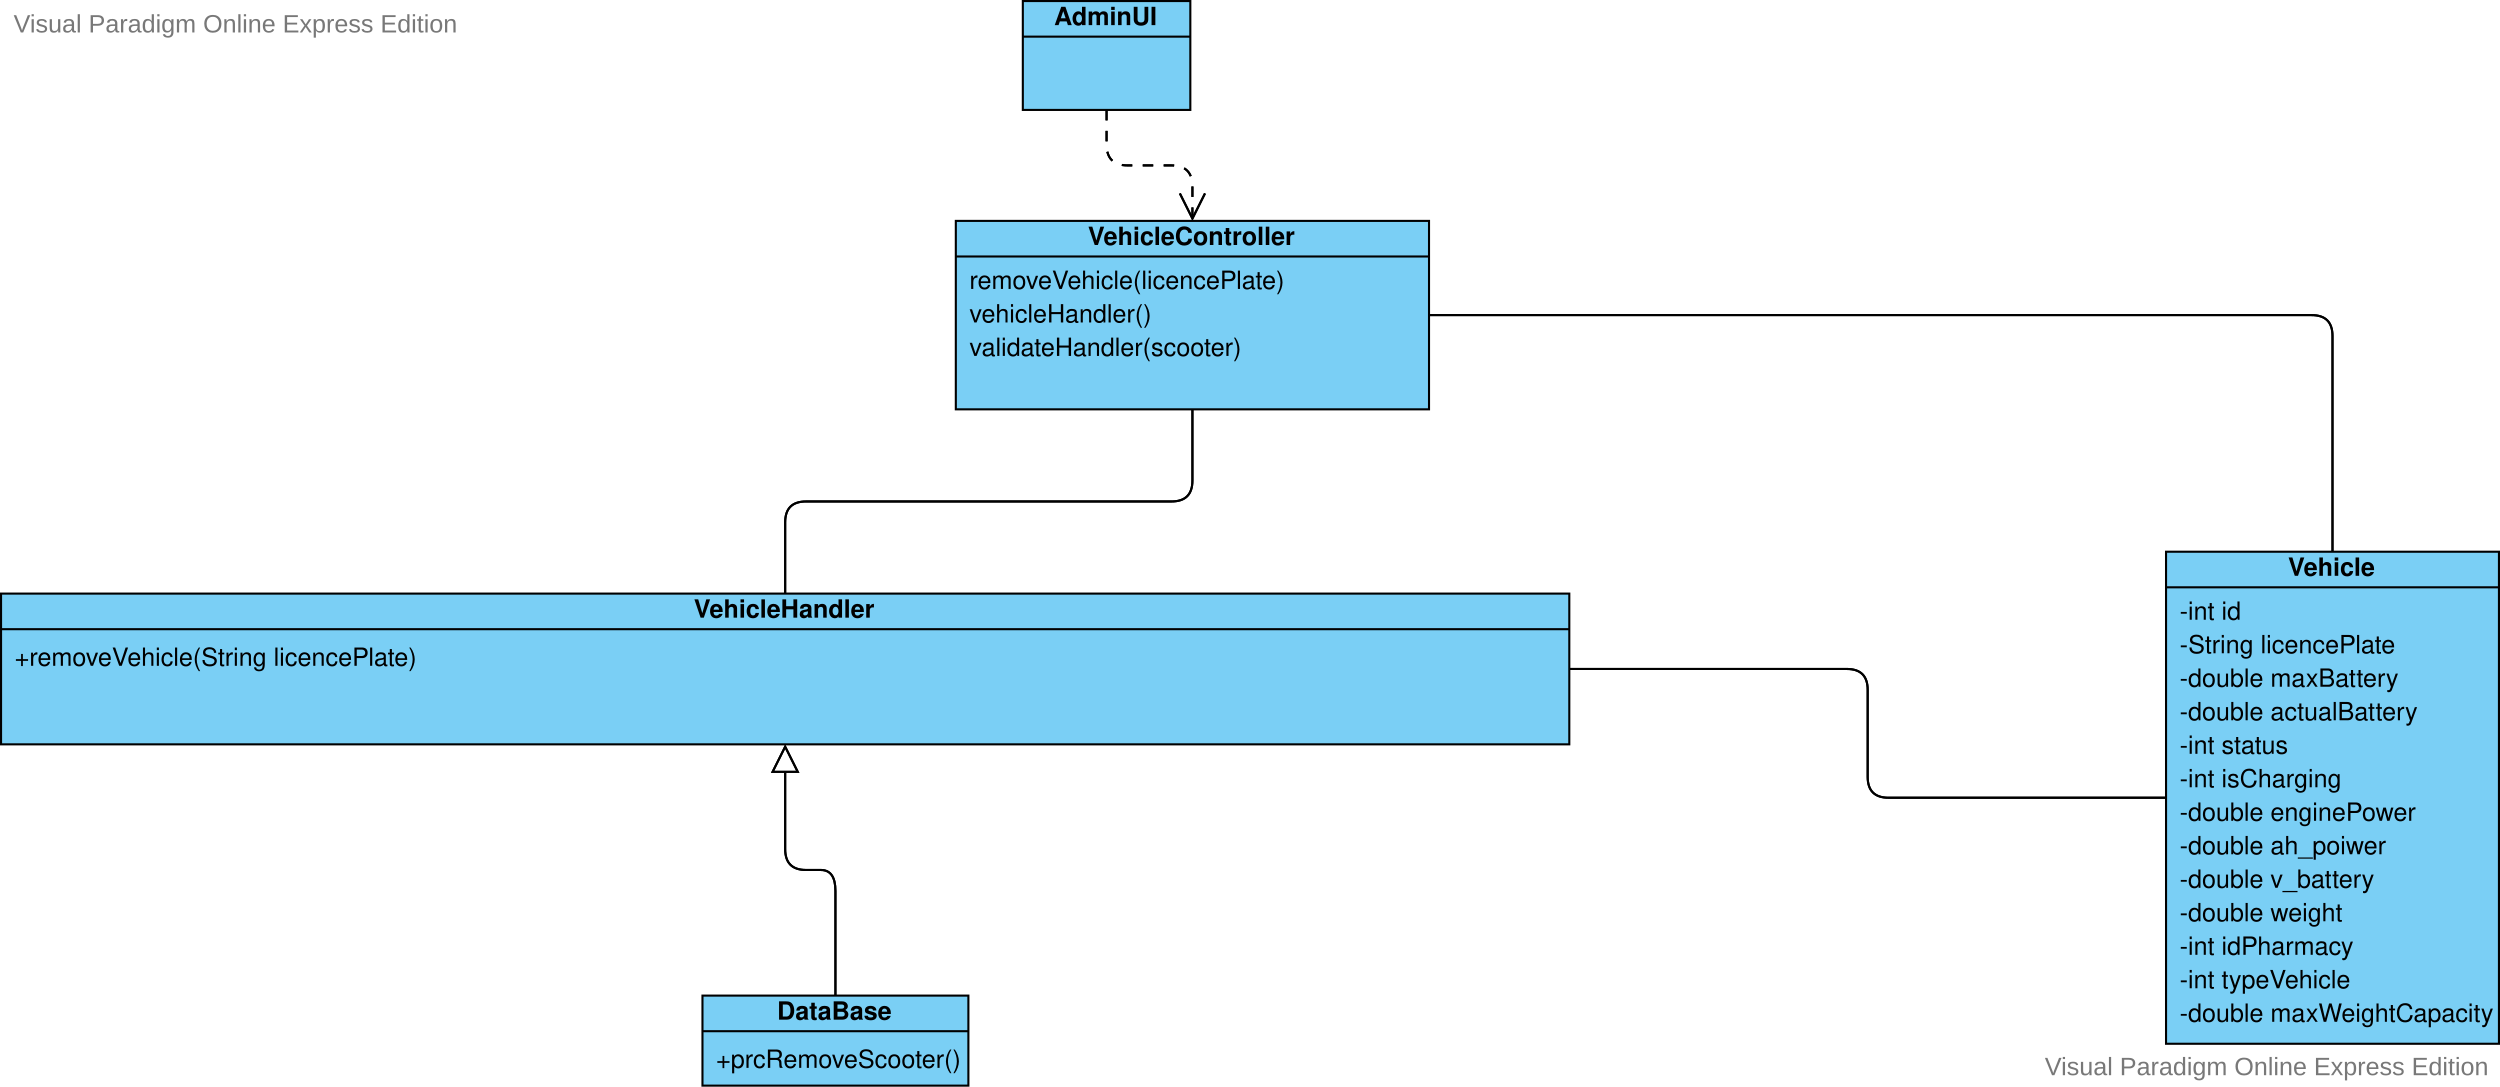
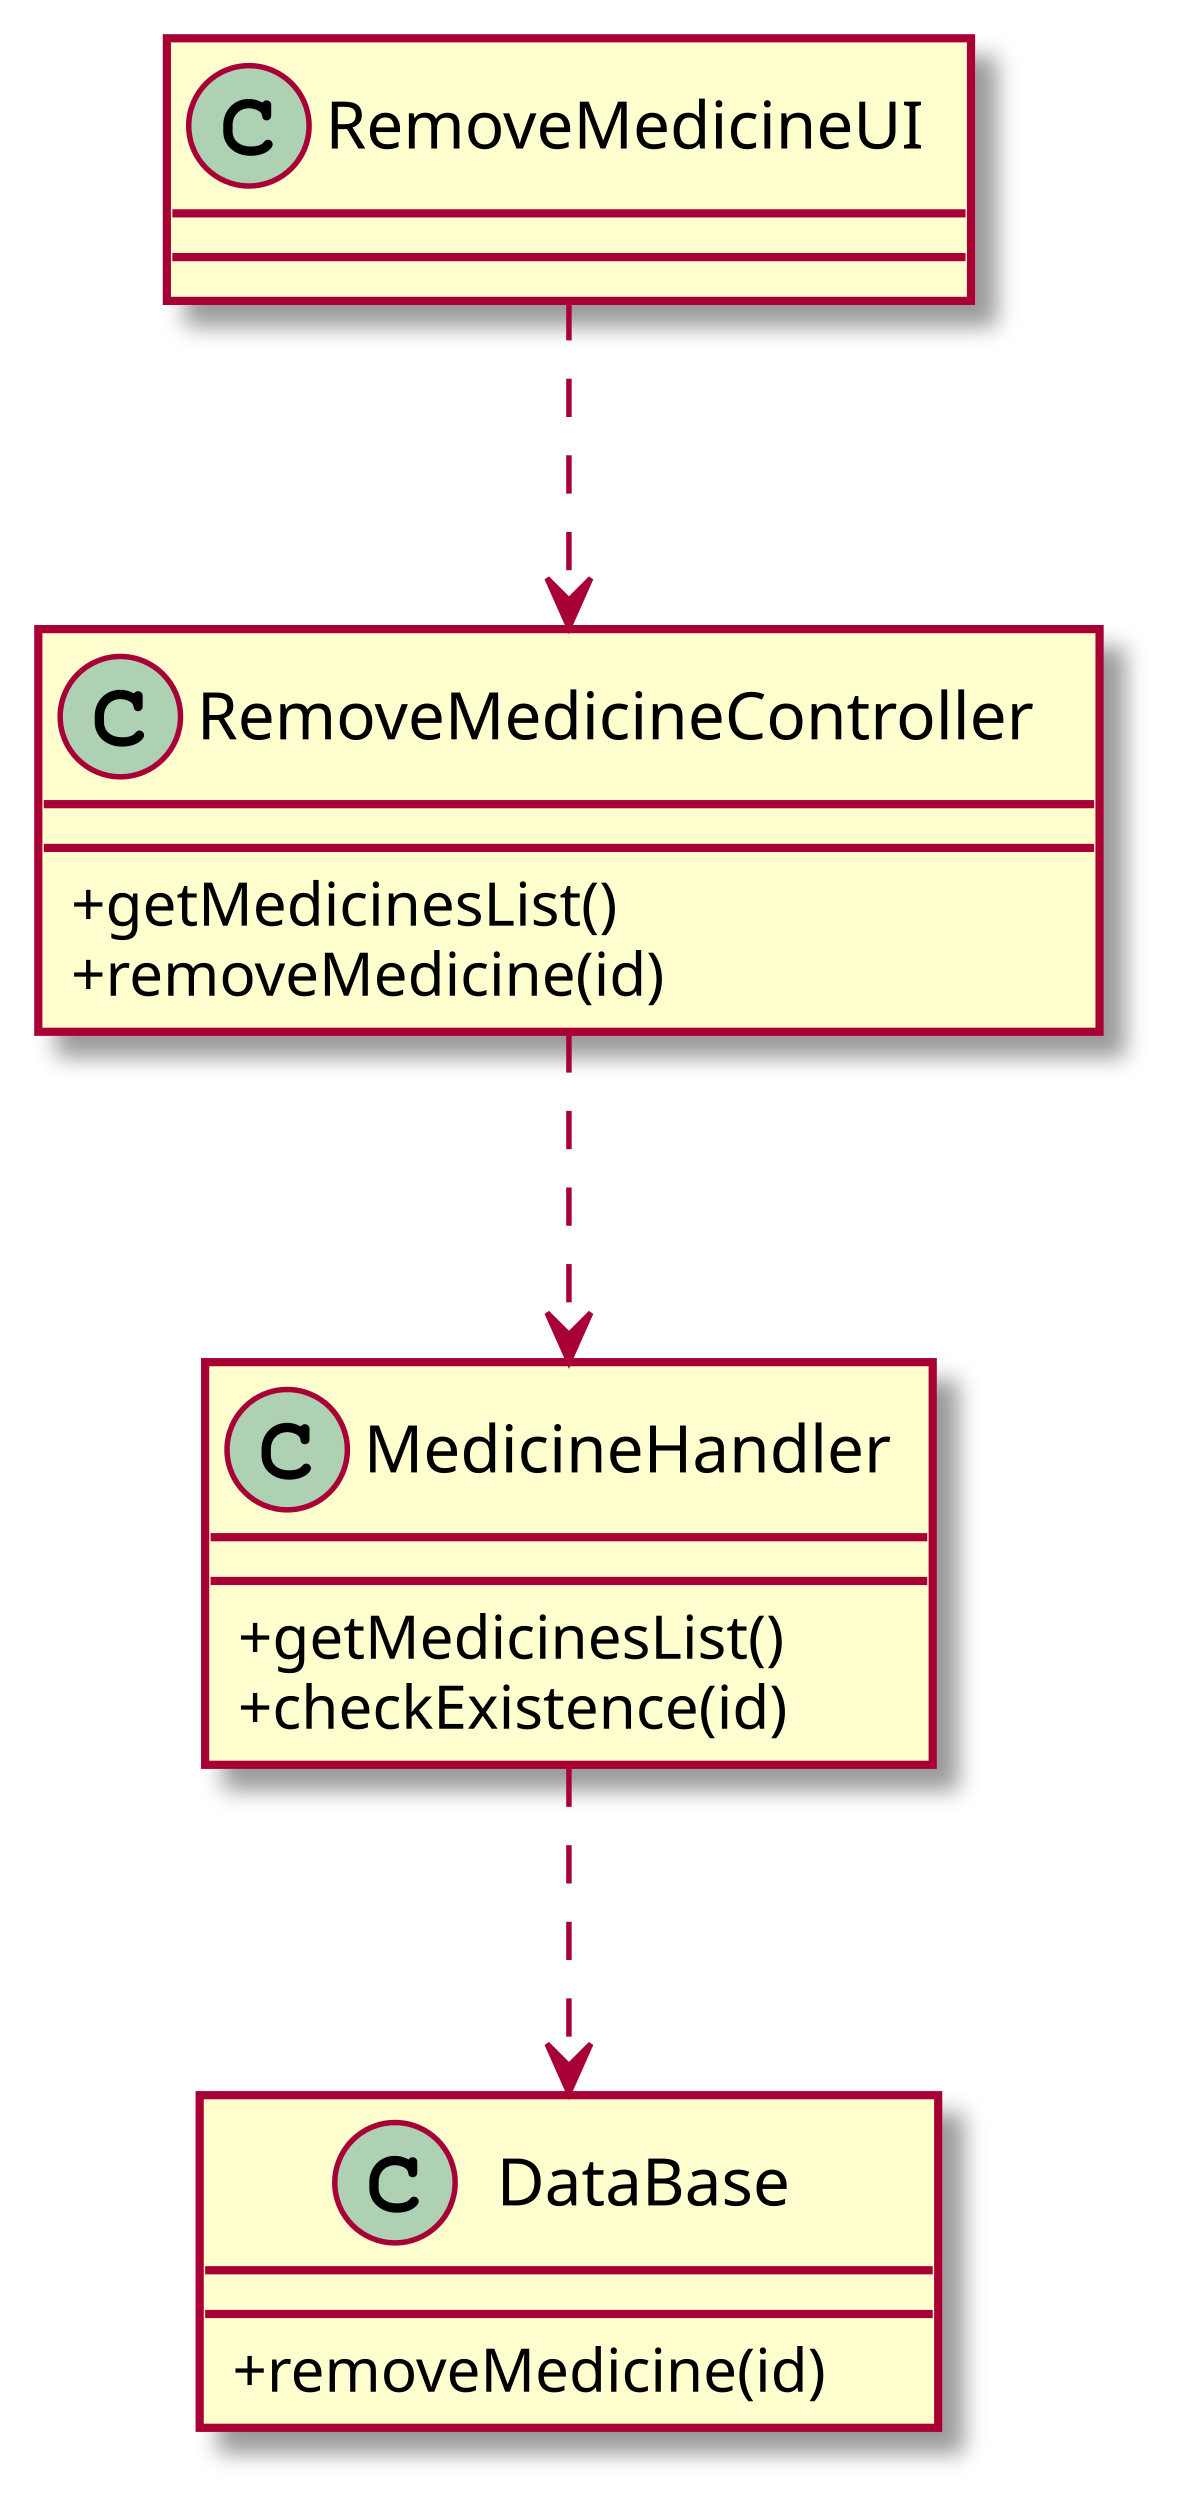
- <svg xmlns="http://www.w3.org/2000/svg" version="1.1" width="1194px" height="519px" viewBox="-0.5 -0.5 1194 519" content="3cU2FsdkGVkX1I/LyIQQIHd6UCw3+mgzNgZ6L1wze3Edjkz6VsWfk=X8XjkPn5ksazS5lcGvc52n4jYyGwxyixcykxzLtOfcIyZ6SsnRgjgdYx7Ia3L5E/XSZjKY6EB1uf12FGmOm/9pMuAsEMX3JUtkUSiRQMC9VZxfCPbhOERgo7URAilQxPBivKqSbdpmc0qB5q220fbaL7gnOHv5t9szmyRKtebutftxfd8Xsjlz5PAvR3wEZNW2w51Syp9Ll0tYv4w6PRXeS0v8SY8NX+zsuA4uV0EnlzzLbCPSpn6kNVqnid+SeBHS2KP/QR08wDkGYbkMlEf1ParJrZNuYeUSypjpOpfwQJHw++Qg2Q/HmyFSfyRWhn5dHwZj1l5cJ6awOuiH6NksXVJxrm5avj1PkNn4xQYJCEHg3Gn8EtES5lxGxeWNdVSEfG/3WLAakAB2iubhYLMnBgZ2bixGbho++ne30Ghao91kfZSH4xN+3Euyz105y96Dr6CoRKH87neT5UyUj9o7dmgsv/VK6PKRnyyG5uWW3EBMqOzz2Wu5+WzUhxKGwhg/MLFCCdqOUK3IgRpL/1HYd7/euIpnNvDR1p09DZOIqGdbkFvgeGpLlfoMPz/K59cJA8ChuOTW36waGEzoWSQntjKhGYmTCwOdqw1KDD0241m2FJ/oPdcbz9MKH0Ya2WyRAz9Y2yHlRpSV1aQB03fS3EJexMRT4hSoZFN81DFGPjhChQ3GQnOPw3hdLfKZoYuoE35rtMJjyY5M04OZbXhHdkRsN/Wk3wp98YsHTB/Qm7gIN6fHFbxLPCG6w/SggpxaI86Yh1+UHanHxC1NSWXpXSjM8/eQfS725eFKLyiMSzXE9Zx3eo4uhueG/vvPvbjm2fw2H6Fc51gXi9+2uBd8KJGKjYfECa21IgE0dtheY7UpoZD9iqNHBfxfZE4JoK5nwagDfmHa8xm93YAzIdp1MKNBfecijusNqhYFZj7dmfHC3ZSM060TFC74K3tcduCTmQ7W+wglvfgKCYaIoFAefDk6fVdIMyn3yEfsBL9qA9rPNq2DPmridE5VjqTReQhFEfgL5KxquOwAKhamekOKKoJ8ZEQNBX2EalpqiNByh5gQkP7bbiM8mUuJVCfh8xNtBVXnSzP6vUGYH2SN0T5xZWTqDLCXC+z8y0QCu2VLC4NsajuGs4rPPNk3zJv+kpwVP3xfKjMif+9rXMVCoGYiI51ohWewOluoysT73kj+wTmU2FRE4zvUGLzakibFMsYwow6Bro4yyjTQHIaa+zmbcU80323AYXSlbqWgUT7NLW0TdqgDFL8+9nrObSt0VvD4n+3KF3VH6/2BeGaDK01HSeufhRGE0pf+MuUvF1O8Qm0HYuNJzjeMHKIwFLvQExelA99vA7BFJVAYGGJkHYZhvq/aGhMt1OgqsaE/uOpASb4axGg8/vSlRZetXkSpswX7OlWVMIb9Bbb3Tb4ZBNzIS6O+LgF+lfM38z/Dnrj3Eh0XEVX1WQTsWfPTIQOqHw1JZNl5VO1hT8LQNGjDhF4Ug3yueFMHSr5it2BMweEtxoOl5wkQOnUsd/YN6NIF0cIrUwO0bh8ersJbtqQHWRn42cgLghFiP+InNSCWW+Yz/QIImc+Yi4SJ3UIi1L+P9R82YJFISlk4LR8t03Lib6NicGnnCWtKriP3EMoQIF4+to5RDkL3ROYGlNXu0aPCbKheplz4uahsnRaHkOguxfK1Bwb0TxwHDCgFxxTk4z/bt3xZ6kL+O/W4TsdqB54lkaXuA3l6zpJS8yk5rKLo1YvPHMwt0zX/+NeTeKEL3m3lxSlgjLUqij9pTQc0LSMhjM/QQ5q0pLHh6dS/pwW1A/tXLjUWxw/xBhvGHyEvnU13DkvXptzICn8a3b1Sj5rVUGA2/zNS7ut1ZVOxTh/tWpLhRm5oEK4Px4S0kEATLkHuax2usO3soLlJRCGm/T2FFT9TesDlHc2B/PRbBa6wMyFG0gO3Z4t6d2S4ICW+0sWHzLhsA54DFKFfsSn0XzU24mxVB5W88OGYE+mOoha4UfVENElq62XJEy0lc2ymjJZpXojU7IVcwpn840qGxiPz7n6uqVrssucS8dqRRd+3juieyPi1fNnL1ds9YkCah4050mebDYH67UN5KehVsNqbfRXFP0tu7wr+vMyReCf0f2h0Ce93p7qkrQyCCPmme8/uA7feCd1FHGtX+7ItkKmt4z8XIDmPy6eCx7QMnldyw5zzXns6r773vGJxrcgb9yh4Ll0Gl1vtSy5F/ay9V7HqYJic6y93NGYeqY/HFIzl3pv9xxqr8cjH/TF2swWWN1VfghjLXqjkplmm5FrE5/KQeV1s7983AoIk83ZINT8dD3mx5+M6a12DluQvuxDySLHwkzrALQYtkQc1qJDlGptkQPD/bivQsUYUv+nwa6FIi+WsnzZC+eviIpiAY1ZogO6/maxbk91Bs88B6UVNRjvwDEO1H2SwjHhsvZvNsqQuG3AanzHKt+e0WZAJfMEZ8Nc7V2qyTxkTGoqQhyhoMSoS1h7EtCSt3wyexQJjZ8BPmtFFA+ITiA2FgyKzk2c25tSdp2AzVDv1mEXKdY+ozwWPslNaY/3D4YVXnkVYFlZaGgq+5d04iQDMXQPNHi2hfM1QIvQ39/f7b86mxo4IqBmMyioWNyNzbideSWhj2Q7sxmRZDXxQXe3hpm8PdIpJkwROtIE1EfrvM6rBBsTxhgjemQ35sx4cmptjXmMEXIVnYyP82/wakHS5y/bvDzsKjsRHROZoYknOb2NN8YPbAUr3fLV0XBDv9zF+CD8Y4oNM3wT2Oz7nYHkv2ljqzUuC4//yhQSe9ryaJZmCOoKT1wTc9lURNFXX65aDYYwj9TLLEZJn7dvJNQvXLt7Ge1TBZofy5HHJ1d7eLANKn/kyjqSlhGB9/YQDMaj/4Mm1Srsm83Nk4jFm/KTFKii6CDLw7Y5/HD2ZD5cDlu2Mn1VUdKQkBudVD+Ivd96y9UDlgpk+L5QkS3Pc/SUAe6LCH3zjgFkz+Q8ZacnIMbRD2q8hkNFw/LfzsD0nMly7dmLOucbEPeRJtsoxU4nyNLmfkLKDr924UM8k8kqepbdii7yq3Lrlrfo5HaBMks4xxRZND0c0q85hJGppMocTf/HK+oCBsCcQuk08PDNB6Hy7DmG9pl5XYjDKbYtPJoWvBUXHt0dYwkBxZp37AncPtWh2Kcg5xBsSWC2IX1K+s+ozMsNI6F6c6TD/jRRfU6GblFOteVvcnHLfDDdSoIGbRt9TRBcJ0LIr2qS2EGlcZYNpfOq9ny2TfblH06zzA1PjmTje4xeW1QUuEtkreslgX9XQThPZncizDBJ4M2odyLSzues2QYk3znxJ7yjI99j0Isjcx5qWu0lZ8yNNQuDXmD3kIdvmszIqKDBFNNAwtDJZ+9BDPuVUl9ebkbZYXwAAywOwh1oIBOTXlkyEuaN8RCTqhoN31JGCUM/CqjZEvxIWb2wTHDK6QhXhqHb/gIe9FcHF4QnmWFYYnL7LxIi9BEgH680Qc4b1T+qZ4yInDkJhkppI9R/3AaZJISgAfxO/QqXD+S+RSzKEWG5hIxpqw2kFmw0O7zZV920vJWO4sCeQjDgAX8HnMM88SUH2aDP2xOiEjcHQwiTXEQl01g+zZbvvu1lkqAkYUYXWhMSR8voZge+CTYWvSaOUxez0cTqaF/p8KVyS27vtuVTMKffUUNW/BKZYoFWxGaGCJwqGQC/gdta7GhM+9r+EFGi3i0JHKMkk5CNzcq/PWTwtAaUIz/uLY+cj0pbl+p7cMrkF7eDUysXFZWETbdYosulqJh5dglTcyoRUEdsSJf1lWewPPp6r0448sQTSW4kkI8dWYGC43HuaZvc1aDmhhaMMcjAQM2n7PziejWeM+74JtQwMfvzPg20+1ROgIEK/QiFRcNkQMs+slFDl82Ynk/epdaTJATXcDteMVOcJewNp4LrWXgSlgZOu24dGsx17cDeCg4cf0YDZo9lulqcTarHFYo3h+8Cdlh5ySTequCz9RCobDyLSmB4psVwdjuCmKpPwum5Z5IB37Z4u8s86L+vqF49XCx9Bg5b3v99GvQyqxwCS7RYz/YZIk4j//qmzNcfNcER/EdyOIy2QiikQzKJWmFXS8nz5JofcVd1z0SScfM1KaCdZfspLMlsXsXN9YHoxHtH8wZ609uIoLfzJYzgUQ3uvh1FmVLd+mOkR9wiunrbeqGQCMIPYDfSdCBeCKUhzxSTWFrC8O3P/XHYAFJYMeZtKsNE7w//e9WhSFYDvt6qKY6Ei5h1By8Q8gWX4DR22LiINbPqYl/mP4rQO2EbUHNVY=17LtVRb9" style="background-color: rgb(255, 255, 255);">
+ <svg xmlns="http://www.w3.org/2000/svg" contentScriptType="application/ecmascript" contentStyleType="text/css" height="457px" preserveAspectRatio="none" style="width:215px;height:457px;" version="1.1" viewBox="0 0 215 457" width="215px" zoomAndPan="magnify">
  <defs>
-     <style type="text/css">ul { margin-top: 0px; margin-bottom: 10px; }
- ol { margin-top: 0px; margin-bottom: 10px; }
- .h1, .h2, .h3, .h4, .h5, .h6, h1, h2, h3, h4, h5, h6 { margin-bottom: .5rem; font-weight: 500; line-height: 1.2; }
- h1, h2, h3, h4, h5, h6 { margin-top: 0; margin-bottom: .5rem; }
- .h1, h1 { font-size: 2.5rem; }
- h2 { font-size: 1.5em; font-weight: bold; }
- h3 { font-size: 1.17em; font-weight: bold; }
- .h4, h4 { font-size: 1.5rem; }
- .h5, h5 { font-size: 1.25rem; }
- .h6, h6 { font-size: 1rem; }
- p { margin-top: 0; margin-bottom: 1rem; }
- ul { margin-top: 0px; margin-bottom: 10px; }
- ol { margin-top: 0px; margin-bottom: 10px; }
- .h1, .h2, .h3, .h4, .h5, .h6, h1, h2, h3, h4, h5, h6 { margin-bottom: .5rem; font-weight: 500; line-height: 1.2; }
- h1, h2, h3, h4, h5, h6 { margin-top: 0; margin-bottom: .5rem; }
- .h1, h1 { font-size: 2.5rem; }
- h2 { font-size: 1.5em; font-weight: bold; }
- h3 { font-size: 1.17em; font-weight: bold; }
- .h4, h4 { font-size: 1.5rem; }
- .h5, h5 { font-size: 1.25rem; }
- .h6, h6 { font-size: 1rem; }
- p { margin-top: 0; margin-bottom: 1rem; }
- ul { margin-top: 0px; margin-bottom: 10px; }
- ol { margin-top: 0px; margin-bottom: 10px; }
- .h1, .h2, .h3, .h4, .h5, .h6, h1, h2, h3, h4, h5, h6 { margin-bottom: .5rem; font-weight: 500; line-height: 1.2; }
- h1, h2, h3, h4, h5, h6 { margin-top: 0; margin-bottom: .5rem; }
- .h1, h1 { font-size: 2.5rem; }
- h2 { font-size: 1.5em; font-weight: bold; }
- h3 { font-size: 1.17em; font-weight: bold; }
- .h4, h4 { font-size: 1.5rem; }
- .h5, h5 { font-size: 1.25rem; }
- .h6, h6 { font-size: 1rem; }
- p { margin-top: 0; margin-bottom: 1rem; }
- </style>
+     <filter height="300%" id="f1ccm4vxo14uns" width="300%" x="-1" y="-1">
+       <feGaussianBlur result="blurOut" stdDeviation="2.0" />
+       <feColorMatrix in="blurOut" result="blurOut2" type="matrix" values="0 0 0 0 0 0 0 0 0 0 0 0 0 0 0 0 0 0 .4 0" />
+       <feOffset dx="4.0" dy="4.0" in="blurOut2" result="blurOut3" />
+       <feBlend in="SourceGraphic" in2="blurOut3" mode="normal" />
+     </filter>
  </defs>
  <g>
-     <rect x="488" y="0" width="80" height="52" fill="#7acff5" stroke="#000000" pointer-events="all" />
-     <path d="M 488 17 L 568 17" fill="none" stroke="#000000" stroke-miterlimit="10" pointer-events="all" />
-     <g fill="#000000" font-family="Helvetica" font-weight="bold" text-anchor="middle" font-size="12px">
-       <text x="527.5" y="11.5">AdminUI</text>
-     </g>
-     <rect x="456" y="105" width="226" height="90" fill="#7acff5" stroke="#000000" pointer-events="all" />
-     <path d="M 456 122 L 682 122" fill="none" stroke="#000000" stroke-miterlimit="10" pointer-events="all" />
-     <g fill="#000000" font-family="Helvetica" font-weight="bold" text-anchor="middle" font-size="12px">
-       <text x="568.5" y="116.5">VehicleController</text>
-     </g>
-     <rect x="456" y="125" width="226" height="16" fill="none" stroke="none" pointer-events="all" />
-     <g fill="#000000" font-family="Helvetica" font-size="12px">
-       <text x="462.5" y="137.5">removeVehicle(licencePlate)</text>
-     </g>
-     <rect x="456" y="141" width="226" height="16" fill="none" stroke="none" pointer-events="all" />
-     <g fill="#000000" font-family="Helvetica" font-size="12px">
-       <text x="462.5" y="153.5">vehicleHandler()</text>
-     </g>
-     <rect x="456" y="157" width="226" height="16" fill="none" stroke="none" pointer-events="all" />
-     <g fill="#000000" font-family="Helvetica" font-size="12px">
-       <text x="462.5" y="169.5">validateHandler(scooter)</text>
-     </g>
-     <path d="M 528 52 L 528 68.5 Q 528 78.5 538 78.5 L 559 78.5 Q 569 78.5 569 88.5 L 569 102.76" fill="none" stroke="#000000" stroke-miterlimit="10" stroke-dasharray="5" pointer-events="stroke" />
-     <path d="M 563 91.88 L 569 103.88 L 575 91.88" fill="none" stroke="#000000" stroke-miterlimit="10" pointer-events="all" />
-     <rect x="1034" y="263" width="159" height="235" fill="#7acff5" stroke="#000000" pointer-events="all" />
-     <path d="M 1034 280 L 1193 280" fill="none" stroke="#000000" stroke-miterlimit="10" pointer-events="all" />
-     <g fill="#000000" font-family="Helvetica" font-weight="bold" text-anchor="middle" font-size="12px">
-       <text x="1113" y="274.5">Vehicle</text>
-     </g>
-     <rect x="1034" y="283" width="159" height="16" fill="none" stroke="none" pointer-events="all" />
-     <g fill="#000000" font-family="Helvetica" font-size="12px">
-       <text x="1040.5" y="295.5">-int id</text>
-     </g>
-     <rect x="1034" y="299" width="159" height="16" fill="none" stroke="none" pointer-events="all" />
-     <g fill="#000000" font-family="Helvetica" font-size="12px">
-       <text x="1040.5" y="311.5">-String licencePlate</text>
-     </g>
-     <rect x="1034" y="315" width="159" height="16" fill="none" stroke="none" pointer-events="all" />
-     <g fill="#000000" font-family="Helvetica" font-size="12px">
-       <text x="1040.5" y="327.5">-double maxBattery</text>
-     </g>
-     <rect x="1034" y="331" width="159" height="16" fill="none" stroke="none" pointer-events="all" />
-     <g fill="#000000" font-family="Helvetica" font-size="12px">
-       <text x="1040.5" y="343.5">-double actualBattery</text>
-     </g>
-     <rect x="1034" y="347" width="159" height="16" fill="none" stroke="none" pointer-events="all" />
-     <g fill="#000000" font-family="Helvetica" font-size="12px">
-       <text x="1040.5" y="359.5">-int status</text>
-     </g>
-     <rect x="1034" y="363" width="159" height="16" fill="none" stroke="none" pointer-events="all" />
-     <g fill="#000000" font-family="Helvetica" font-size="12px">
-       <text x="1040.5" y="375.5">-int isCharging</text>
-     </g>
-     <rect x="1034" y="379" width="159" height="16" fill="none" stroke="none" pointer-events="all" />
-     <g fill="#000000" font-family="Helvetica" font-size="12px">
-       <text x="1040.5" y="391.5">-double enginePower</text>
-     </g>
-     <rect x="1034" y="395" width="159" height="16" fill="none" stroke="none" pointer-events="all" />
-     <g fill="#000000" font-family="Helvetica" font-size="12px">
-       <text x="1040.5" y="407.5">-double ah_poiwer</text>
-     </g>
-     <rect x="1034" y="411" width="159" height="16" fill="none" stroke="none" pointer-events="all" />
-     <g fill="#000000" font-family="Helvetica" font-size="12px">
-       <text x="1040.5" y="423.5">-double v_battery</text>
-     </g>
-     <rect x="1034" y="427" width="159" height="16" fill="none" stroke="none" pointer-events="all" />
-     <g fill="#000000" font-family="Helvetica" font-size="12px">
-       <text x="1040.5" y="439.5">-double weight</text>
-     </g>
-     <rect x="1034" y="443" width="159" height="16" fill="none" stroke="none" pointer-events="all" />
-     <g fill="#000000" font-family="Helvetica" font-size="12px">
-       <text x="1040.5" y="455.5">-int idPharmacy</text>
-     </g>
-     <rect x="1034" y="459" width="159" height="16" fill="none" stroke="none" pointer-events="all" />
-     <g fill="#000000" font-family="Helvetica" font-size="12px">
-       <text x="1040.5" y="471.5">-int typeVehicle</text>
-     </g>
-     <rect x="1034" y="475" width="159" height="16" fill="none" stroke="none" pointer-events="all" />
-     <g fill="#000000" font-family="Helvetica" font-size="12px">
-       <text x="1040.5" y="487.5">-double maxWeightCapacity</text>
-     </g>
-     <path d="M 682 150 L 1103.5 150 Q 1113.5 150 1113.5 160 L 1113.5 263" fill="none" stroke="#000000" stroke-miterlimit="10" pointer-events="stroke" />
-     <rect x="0" y="283" width="749" height="72" fill="#7acff5" stroke="#000000" pointer-events="all" />
-     <path d="M 0 300 L 749 300" fill="none" stroke="#000000" stroke-miterlimit="10" pointer-events="all" />
-     <g fill="#000000" font-family="Helvetica" font-weight="bold" text-anchor="middle" font-size="12px">
-       <text x="374" y="294.5">VehicleHandler</text>
-     </g>
-     <rect x="0" y="305" width="749" height="16" fill="none" stroke="none" pointer-events="all" />
-     <g fill="#000000" font-family="Helvetica" font-size="12px">
-       <text x="6.5" y="317.5">+removeVehicle(String licencePlate)</text>
-     </g>
-     <path d="M 374.5 283 L 374.5 249 Q 374.5 239 384.5 239 L 559 239 Q 569 239 569 229 L 569 195" fill="none" stroke="#000000" stroke-miterlimit="10" pointer-events="stroke" />
-     <path d="M 749 319 L 881.5 319 Q 891.5 319 891.5 329 L 891.5 370.5 Q 891.5 380.5 901.5 380.5 L 1034 380.5" fill="none" stroke="#000000" stroke-miterlimit="10" pointer-events="stroke" />
-     <rect x="335" y="475" width="127" height="43" fill="#7acff5" stroke="#000000" pointer-events="all" />
-     <path d="M 335 492 L 462 492" fill="none" stroke="#000000" stroke-miterlimit="10" pointer-events="all" />
-     <g fill="#000000" font-family="Helvetica" font-weight="bold" text-anchor="middle" font-size="12px">
-       <text x="398" y="486.5">DataBase</text>
-     </g>
-     <rect x="335" y="497" width="127" height="16" fill="none" stroke="none" pointer-events="all" />
-     <g fill="#000000" font-family="Helvetica" font-size="12px">
-       <text x="341.5" y="509.5">+prcRemoveScooter()</text>
-     </g>
-     <path d="M 374.5 368.12 L 374.5 405 Q 374.5 415 384.5 415 L 391.5 415 Q 398.5 415 398.5 425 L 398.5 475" fill="none" stroke="#000000" stroke-miterlimit="10" pointer-events="stroke" />
-     <path d="M 374.5 356.12 L 380.5 368.12 L 368.5 368.12 Z" fill="none" stroke="#000000" stroke-miterlimit="10" pointer-events="all" />
-     <path d="M 528 52 L 528 68.5 Q 528 78.5 538 78.5 L 559 78.5 Q 569 78.5 569 88.5 L 569 102.76" fill="none" stroke="#000000" stroke-miterlimit="10" stroke-dasharray="5" pointer-events="stroke" />
-     <path d="M 563 91.88 L 569 103.88 L 575 91.88" fill="none" stroke="#000000" stroke-miterlimit="10" pointer-events="all" />
-     <path d="M 682 150 L 1103.5 150 Q 1113.5 150 1113.5 160 L 1113.5 263" fill="none" stroke="#000000" stroke-miterlimit="10" pointer-events="stroke" />
-     <path d="M 374.5 283 L 374.5 249 Q 374.5 239 384.5 239 L 559 239 Q 569 239 569 229 L 569 195" fill="none" stroke="#000000" stroke-miterlimit="10" pointer-events="stroke" />
-     <path d="M 749 319 L 881.5 319 Q 891.5 319 891.5 329 L 891.5 370.5 Q 891.5 380.5 901.5 380.5 L 1034 380.5" fill="none" stroke="#000000" stroke-miterlimit="10" pointer-events="stroke" />
-     <path d="M 374.5 368.12 L 374.5 405 Q 374.5 415 384.5 415 L 391.5 415 Q 398.5 415 398.5 425 L 398.5 475" fill="none" stroke="#000000" stroke-miterlimit="10" pointer-events="stroke" />
-     <path d="M 374.5 356.12 L 380.5 368.12 L 368.5 368.12 Z" fill="none" stroke="#000000" stroke-miterlimit="10" pointer-events="all" />
-   </g>
-   <g fill="#787878" font-family="Arial,Helvetica" font-size="12px">
-     <text pointer-events="none" x="6" y="15">Visual Paradigm Online Express Edition</text>
-   </g>
-   <g fill="#787878" font-family="Arial,Helvetica" text-anchor="end" font-size="12px">
-     <text pointer-events="none" x="1188" y="513">Visual Paradigm Online Express Edition</text>
+     <rect codeLine="3" fill="#FEFECE" filter="url(#f1ccm4vxo14uns)" height="73.609" id="RemoveMedicineController" style="stroke:#A80036;stroke-width:1.5;" width="194" x="7" y="115" />
+     <ellipse cx="22" cy="131" fill="#ADD1B2" rx="11" ry="11" style="stroke:#A80036;stroke-width:1.0;" />
+     <path d="M24.344,126.672 C23.406,126.234 22.812,126.094 21.938,126.094 C19.312,126.094 17.312,128.172 17.312,130.891 L17.312,132.016 C17.312,134.594 19.422,136.484 22.312,136.484 C23.531,136.484 24.688,136.188 25.438,135.641 C26.016,135.234 26.344,134.781 26.344,134.391 C26.344,133.938 25.953,133.547 25.484,133.547 C25.266,133.547 25.062,133.625 24.875,133.812 C24.422,134.297 24.422,134.297 24.234,134.391 C23.812,134.656 23.125,134.781 22.359,134.781 C20.312,134.781 19.016,133.688 19.016,131.984 L19.016,130.891 C19.016,129.109 20.266,127.797 22,127.797 C22.578,127.797 23.188,127.953 23.656,128.203 C24.141,128.484 24.312,128.703 24.406,129.109 C24.469,129.516 24.5,129.641 24.641,129.766 C24.781,129.906 25.016,130.016 25.234,130.016 C25.5,130.016 25.766,129.875 25.938,129.656 C26.047,129.5 26.078,129.312 26.078,128.891 L26.078,127.469 C26.078,127.031 26.062,126.906 25.969,126.75 C25.812,126.484 25.531,126.344 25.234,126.344 C24.938,126.344 24.734,126.438 24.516,126.75 L24.344,126.672 Z " fill="#000000" />
+     <text fill="#000000" font-family="sans-serif" font-size="12" lengthAdjust="spacing" textLength="162" x="36" y="135.154">RemoveMedicineController</text>
+     <line style="stroke:#A80036;stroke-width:1.5;" x1="8" x2="200" y1="147" y2="147" />
+     <line style="stroke:#A80036;stroke-width:1.5;" x1="8" x2="200" y1="155" y2="155" />
+     <text fill="#000000" font-family="sans-serif" font-size="11" lengthAdjust="spacing" textLength="112" x="13" y="169.21">+getMedicinesList()</text>
+     <text fill="#000000" font-family="sans-serif" font-size="11" lengthAdjust="spacing" textLength="123" x="13" y="182.015">+removeMedicine(id)</text>
+     <rect codeLine="8" fill="#FEFECE" filter="url(#f1ccm4vxo14uns)" height="48" id="RemoveMedicineUI" style="stroke:#A80036;stroke-width:1.5;" width="147" x="30.5" y="7" />
+     <ellipse cx="45.5" cy="23" fill="#ADD1B2" rx="11" ry="11" style="stroke:#A80036;stroke-width:1.0;" />
+     <path d="M47.844,18.672 C46.906,18.234 46.312,18.094 45.438,18.094 C42.812,18.094 40.812,20.172 40.812,22.891 L40.812,24.016 C40.812,26.594 42.922,28.484 45.812,28.484 C47.031,28.484 48.188,28.188 48.938,27.641 C49.516,27.234 49.844,26.781 49.844,26.391 C49.844,25.938 49.453,25.547 48.984,25.547 C48.766,25.547 48.562,25.625 48.375,25.812 C47.922,26.297 47.922,26.297 47.734,26.391 C47.312,26.656 46.625,26.781 45.859,26.781 C43.812,26.781 42.516,25.688 42.516,23.984 L42.516,22.891 C42.516,21.109 43.766,19.797 45.5,19.797 C46.078,19.797 46.688,19.953 47.156,20.203 C47.641,20.484 47.812,20.703 47.906,21.109 C47.969,21.516 48,21.641 48.141,21.766 C48.281,21.906 48.516,22.016 48.734,22.016 C49,22.016 49.266,21.875 49.438,21.656 C49.547,21.5 49.578,21.312 49.578,20.891 L49.578,19.469 C49.578,19.031 49.562,18.906 49.469,18.75 C49.312,18.484 49.031,18.344 48.734,18.344 C48.438,18.344 48.234,18.438 48.016,18.75 L47.844,18.672 Z " fill="#000000" />
+     <text fill="#000000" font-family="sans-serif" font-size="12" lengthAdjust="spacing" textLength="115" x="59.5" y="27.154">RemoveMedicineUI</text>
+     <line style="stroke:#A80036;stroke-width:1.5;" x1="31.5" x2="176.5" y1="39" y2="39" />
+     <line style="stroke:#A80036;stroke-width:1.5;" x1="31.5" x2="176.5" y1="47" y2="47" />
+     <rect codeLine="11" fill="#FEFECE" filter="url(#f1ccm4vxo14uns)" height="73.609" id="MedicineHandler" style="stroke:#A80036;stroke-width:1.5;" width="133" x="37.5" y="249" />
+     <ellipse cx="52.5" cy="265" fill="#ADD1B2" rx="11" ry="11" style="stroke:#A80036;stroke-width:1.0;" />
+     <path d="M54.844,260.672 C53.906,260.234 53.312,260.094 52.438,260.094 C49.812,260.094 47.812,262.172 47.812,264.891 L47.812,266.016 C47.812,268.594 49.922,270.484 52.812,270.484 C54.031,270.484 55.188,270.188 55.938,269.641 C56.516,269.234 56.844,268.781 56.844,268.391 C56.844,267.938 56.453,267.547 55.984,267.547 C55.766,267.547 55.562,267.625 55.375,267.812 C54.922,268.297 54.922,268.297 54.734,268.391 C54.312,268.656 53.625,268.781 52.859,268.781 C50.812,268.781 49.516,267.688 49.516,265.984 L49.516,264.891 C49.516,263.109 50.766,261.797 52.5,261.797 C53.078,261.797 53.688,261.953 54.156,262.203 C54.641,262.484 54.812,262.703 54.906,263.109 C54.969,263.516 55,263.641 55.141,263.766 C55.281,263.906 55.516,264.016 55.734,264.016 C56,264.016 56.266,263.875 56.438,263.656 C56.547,263.5 56.578,263.312 56.578,262.891 L56.578,261.469 C56.578,261.031 56.562,260.906 56.469,260.75 C56.312,260.484 56.031,260.344 55.734,260.344 C55.438,260.344 55.234,260.438 55.016,260.75 L54.844,260.672 Z " fill="#000000" />
+     <text fill="#000000" font-family="sans-serif" font-size="12" lengthAdjust="spacing" textLength="101" x="66.5" y="269.154">MedicineHandler</text>
+     <line style="stroke:#A80036;stroke-width:1.5;" x1="38.5" x2="169.5" y1="281" y2="281" />
+     <line style="stroke:#A80036;stroke-width:1.5;" x1="38.5" x2="169.5" y1="289" y2="289" />
+     <text fill="#000000" font-family="sans-serif" font-size="11" lengthAdjust="spacing" textLength="112" x="43.5" y="303.21">+getMedicinesList()</text>
+     <text fill="#000000" font-family="sans-serif" font-size="11" lengthAdjust="spacing" textLength="116" x="43.5" y="316.015">+checkExistence(id)</text>
+     <rect codeLine="17" fill="#FEFECE" filter="url(#f1ccm4vxo14uns)" height="60.805" id="DataBase" style="stroke:#A80036;stroke-width:1.5;" width="135" x="36.5" y="383" />
+     <ellipse cx="72.2" cy="399" fill="#ADD1B2" rx="11" ry="11" style="stroke:#A80036;stroke-width:1.0;" />
+     <path d="M74.544,394.672 C73.606,394.234 73.013,394.094 72.138,394.094 C69.513,394.094 67.513,396.172 67.513,398.891 L67.513,400.016 C67.513,402.594 69.622,404.484 72.513,404.484 C73.731,404.484 74.888,404.188 75.638,403.641 C76.216,403.234 76.544,402.781 76.544,402.391 C76.544,401.938 76.153,401.547 75.684,401.547 C75.466,401.547 75.263,401.625 75.075,401.812 C74.622,402.297 74.622,402.297 74.434,402.391 C74.013,402.656 73.325,402.781 72.559,402.781 C70.513,402.781 69.216,401.688 69.216,399.984 L69.216,398.891 C69.216,397.109 70.466,395.797 72.2,395.797 C72.778,395.797 73.388,395.953 73.856,396.203 C74.341,396.484 74.513,396.703 74.606,397.109 C74.669,397.516 74.7,397.641 74.841,397.766 C74.981,397.906 75.216,398.016 75.434,398.016 C75.7,398.016 75.966,397.875 76.138,397.656 C76.247,397.5 76.278,397.312 76.278,396.891 L76.278,395.469 C76.278,395.031 76.263,394.906 76.169,394.75 C76.013,394.484 75.731,394.344 75.434,394.344 C75.138,394.344 74.934,394.438 74.716,394.75 L74.544,394.672 Z " fill="#000000" />
+     <text fill="#000000" font-family="sans-serif" font-size="12" lengthAdjust="spacing" textLength="57" x="90.8" y="403.154">DataBase</text>
+     <line style="stroke:#A80036;stroke-width:1.5;" x1="37.5" x2="170.5" y1="415" y2="415" />
+     <line style="stroke:#A80036;stroke-width:1.5;" x1="37.5" x2="170.5" y1="423" y2="423" />
+     <text fill="#000000" font-family="sans-serif" font-size="11" lengthAdjust="spacing" textLength="123" x="42.5" y="437.21">+removeMedicine(id)</text>
+     <path codeLine="21" d="M104,55.227 C104,70.683 104,91.421 104,109.647 " fill="none" id="RemoveMedicineUI-to-RemoveMedicineController" style="stroke:#A80036;stroke-width:1.0;stroke-dasharray:7.0,7.0;" />
+     <polygon fill="#A80036" points="104,114.714,108,105.714,104,109.714,100,105.714,104,114.714" style="stroke:#A80036;stroke-width:1.0;" />
+     <path codeLine="22" d="M104,189.07 C104,205.949 104,226.142 104,243.638 " fill="none" id="RemoveMedicineController-to-MedicineHandler" style="stroke:#A80036;stroke-width:1.0;stroke-dasharray:7.0,7.0;" />
+     <polygon fill="#A80036" points="104,248.974,108,239.974,104,243.974,100,239.974,104,248.974" style="stroke:#A80036;stroke-width:1.0;" />
+     <path codeLine="23" d="M104,323.3 C104,340.357 104,360.606 104,377.497 " fill="none" id="MedicineHandler-to-DataBase" style="stroke:#A80036;stroke-width:1.0;stroke-dasharray:7.0,7.0;" />
+     <polygon fill="#A80036" points="104,382.624,108,373.624,104,377.624,100,373.624,104,382.624" style="stroke:#A80036;stroke-width:1.0;" />
  </g>
</svg>
